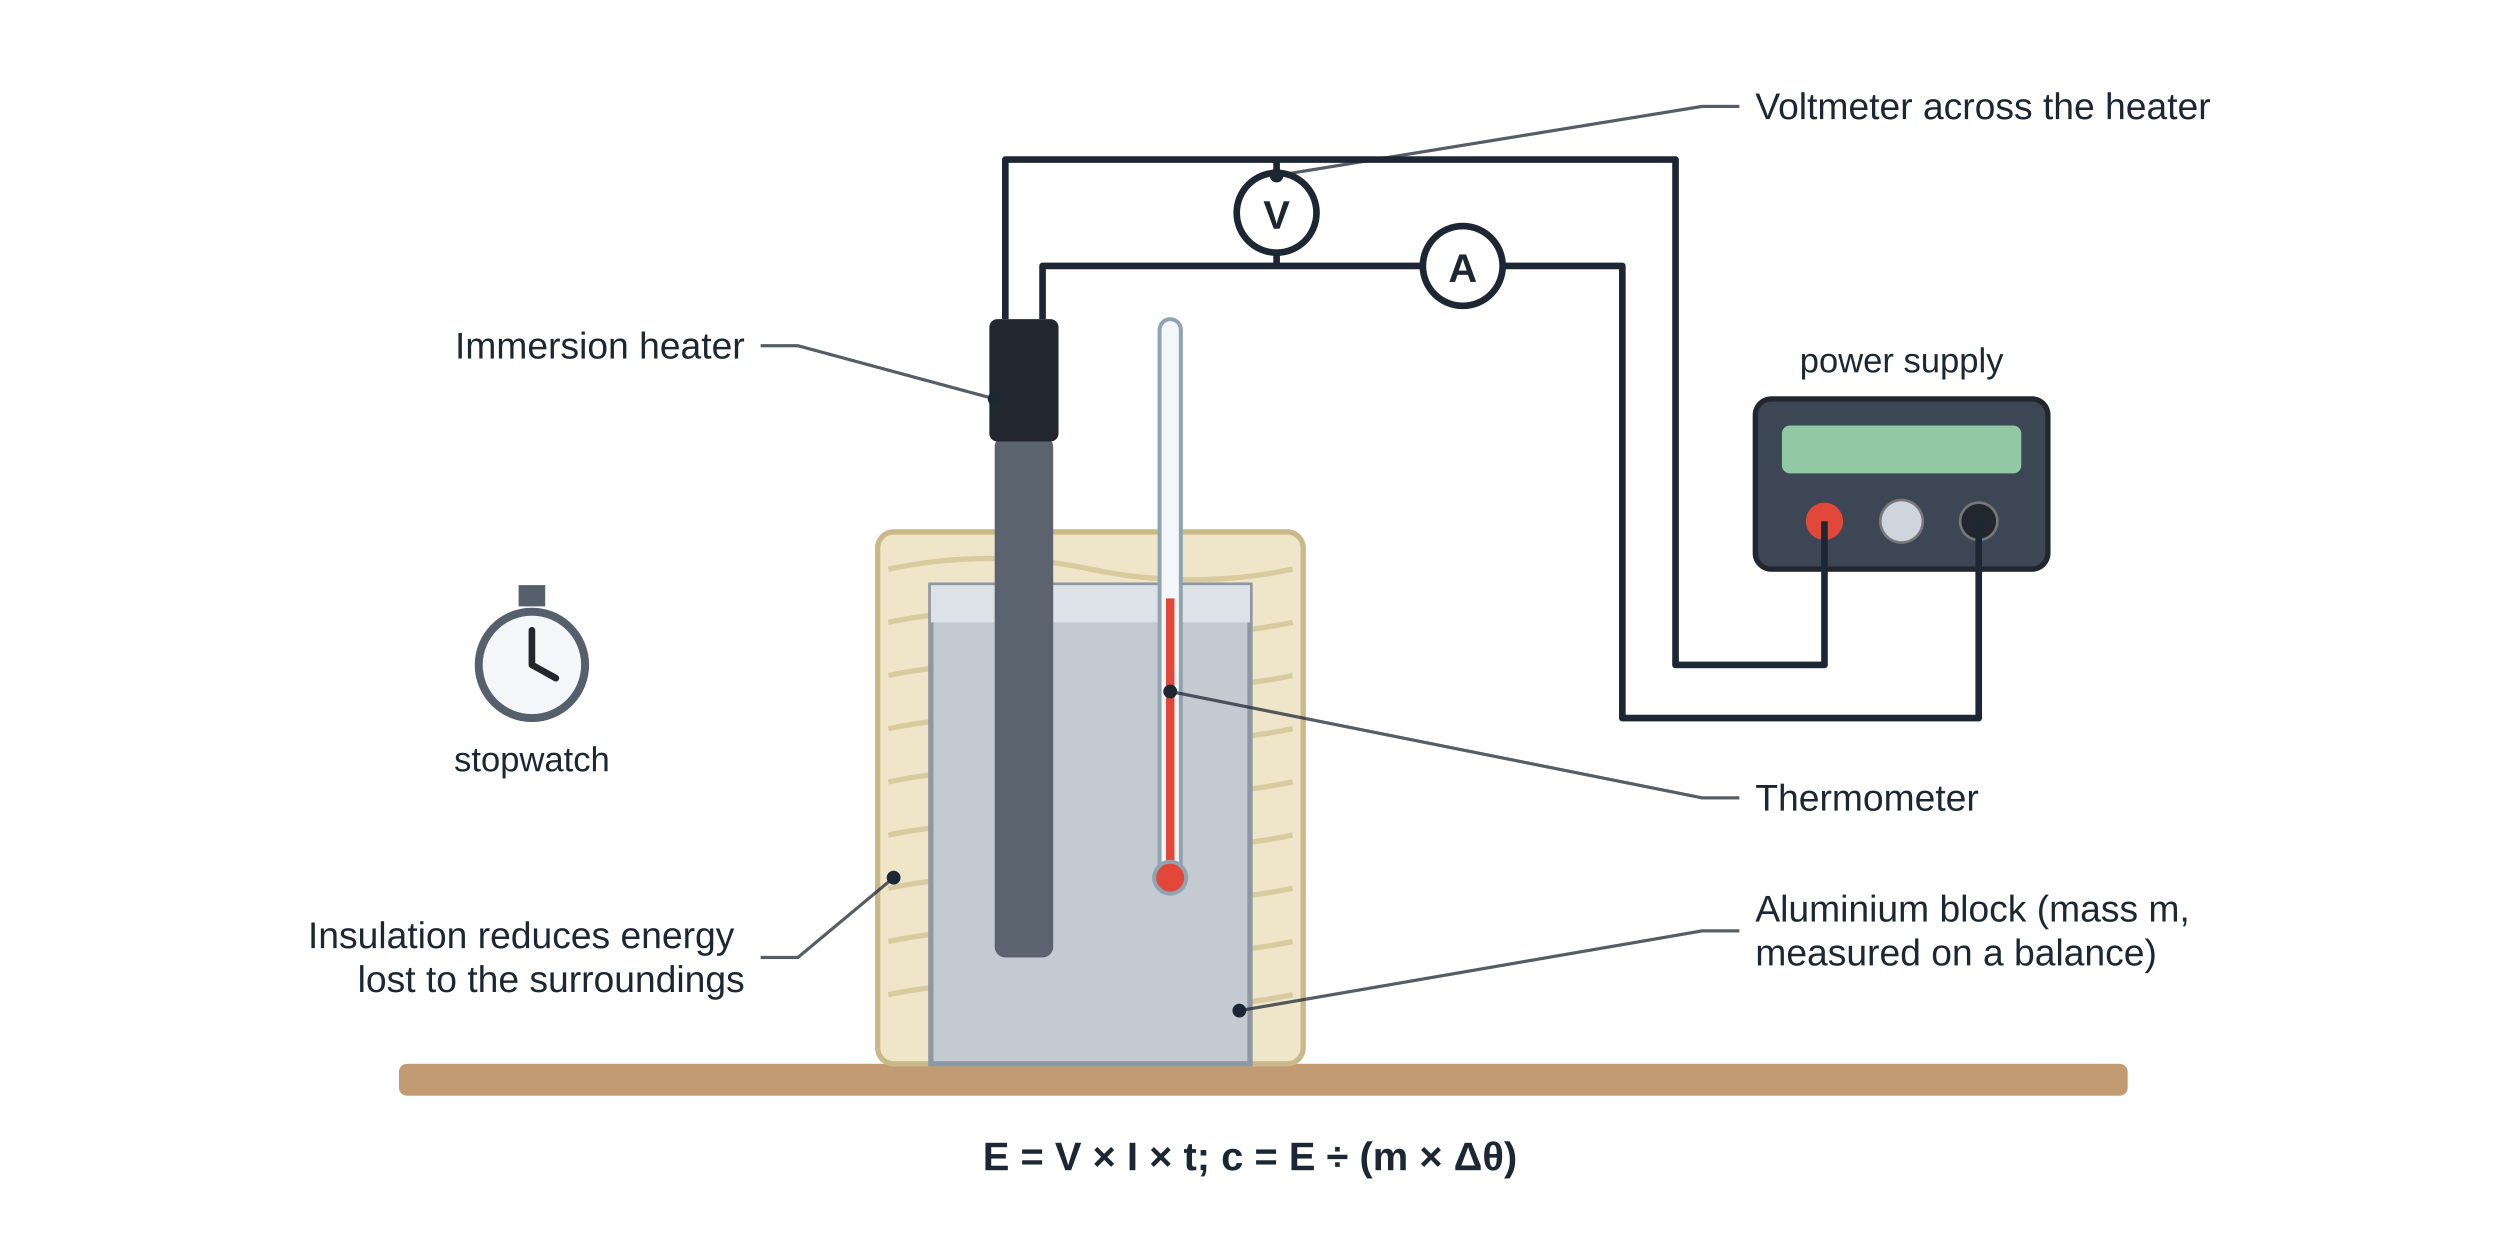
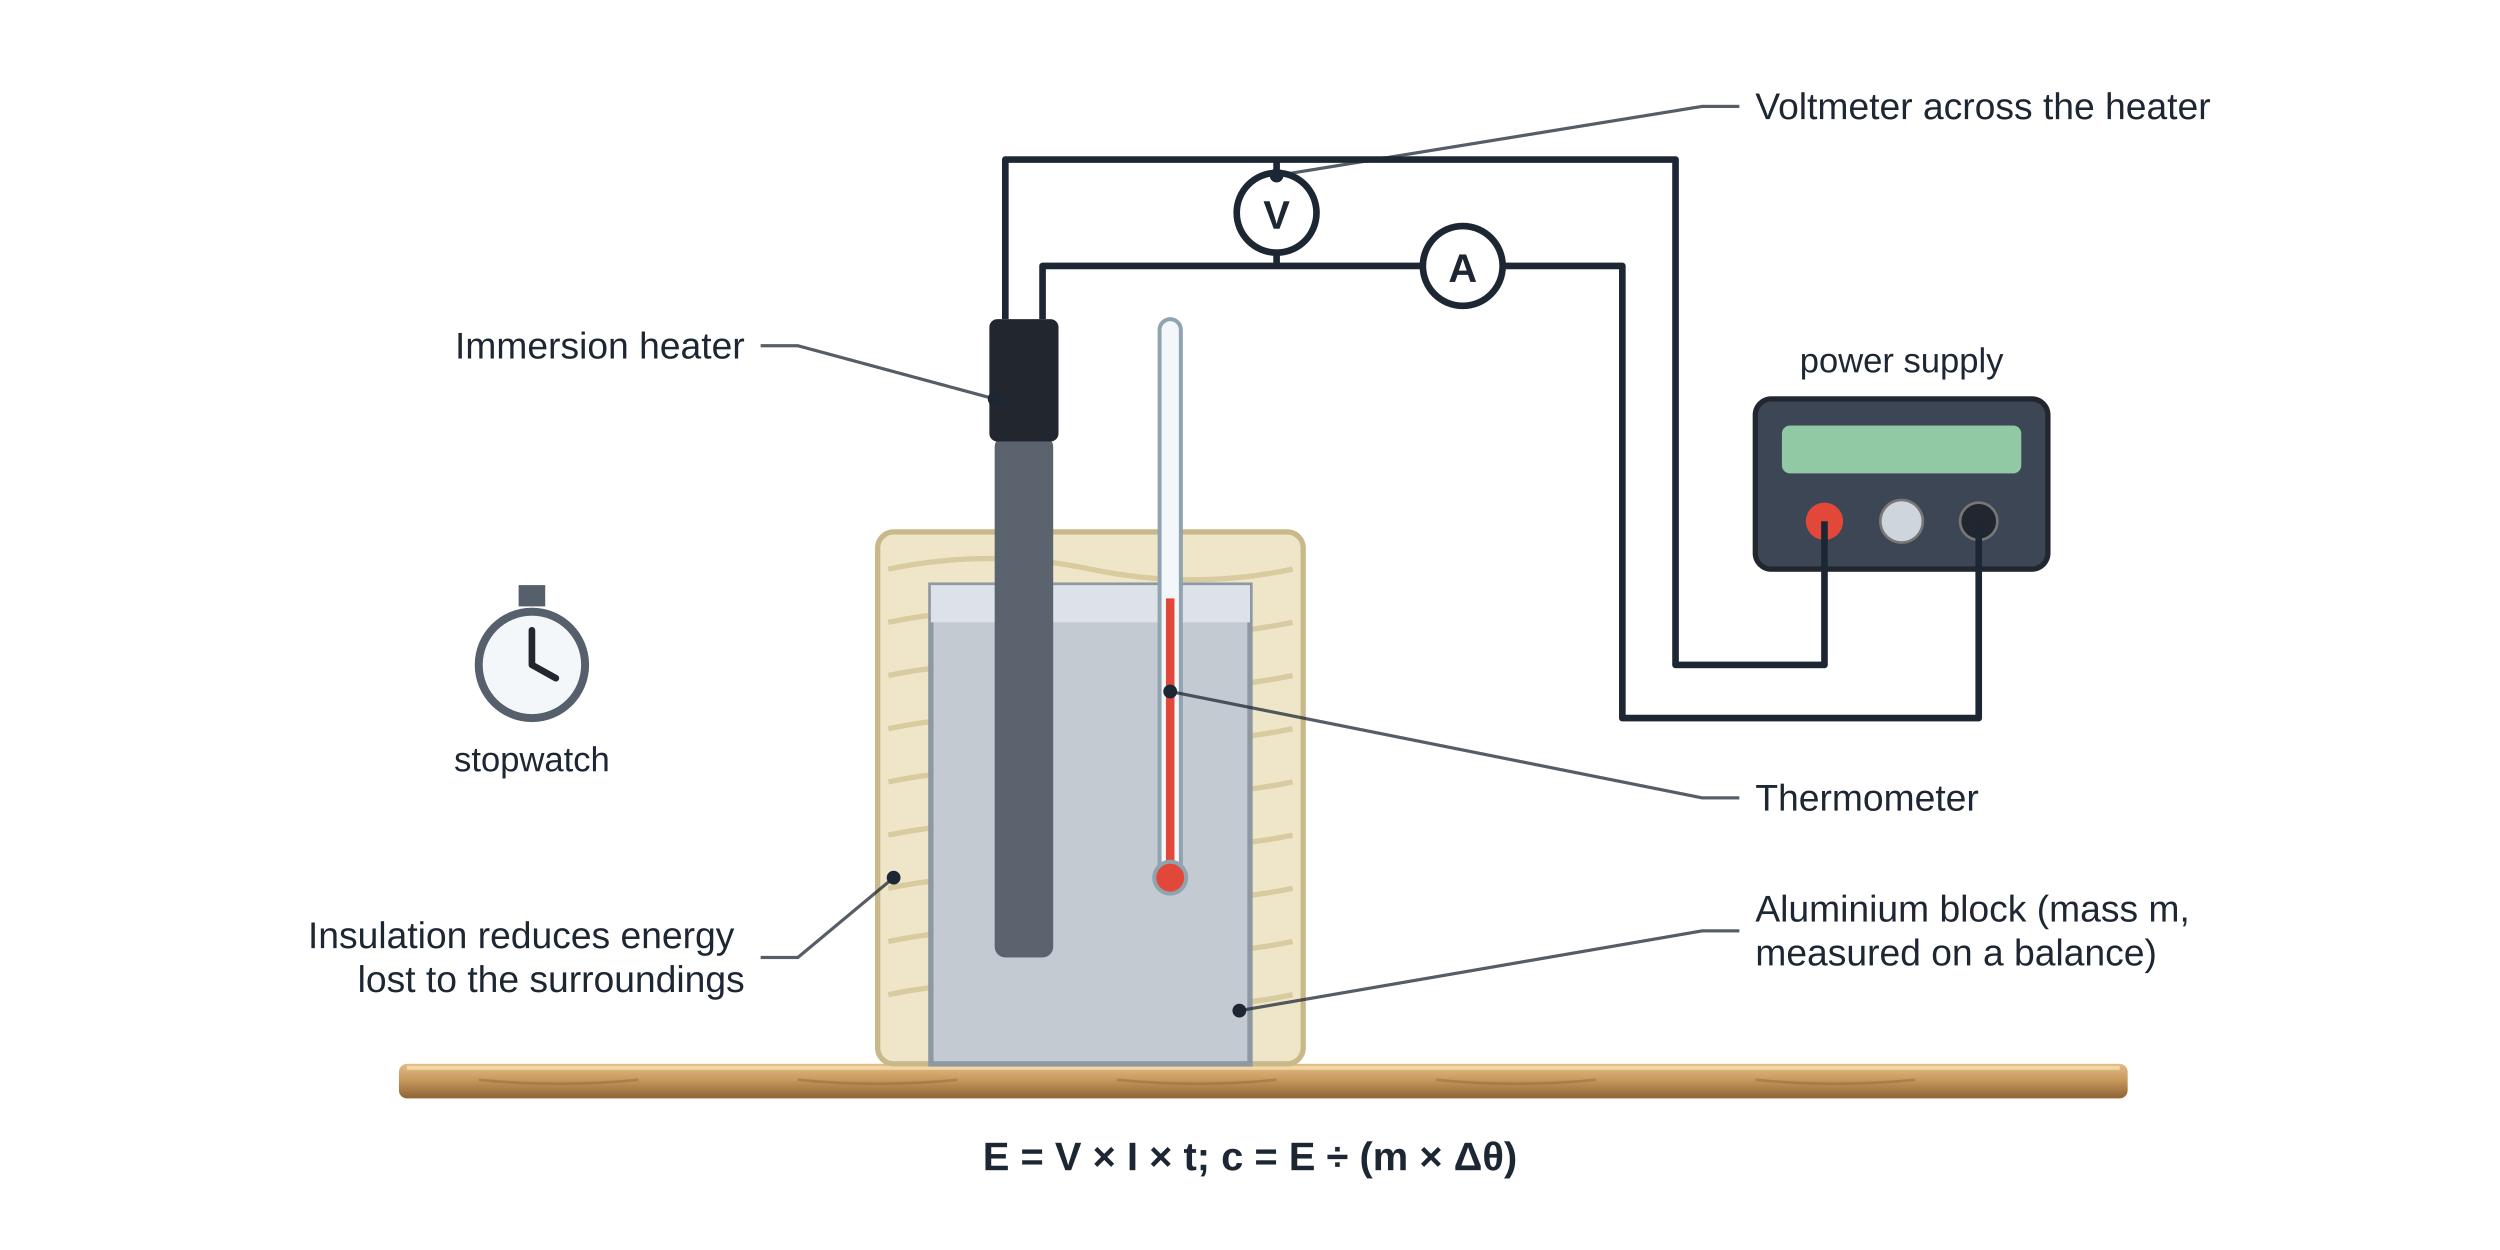
<svg xmlns="http://www.w3.org/2000/svg" viewBox="0 0 940 470" role="img" aria-label="Specific heat capacity practical: heater and thermometer in an insulated aluminium block" width="940" height="470" font-family="Arial, Helvetica, sans-serif" color="#1d2733">
  <rect x="0" y="0" width="940" height="470" fill="#ffffff" />
-   <defs />
-   <rect x="150" y="400" width="650" height="12" rx="3" fill="#b98a5a" opacity=".85" />
+   <defs>
+     <linearGradient id="sgL3wood" x1="0" x2="0" y1="0" y2="1">
+       <stop offset="0" stop-color="#e2bd86" />
+       <stop offset=".45" stop-color="#c99a5e" />
+       <stop offset="1" stop-color="#8e6334" />
+     </linearGradient>
+   </defs>
+   <rect x="150" y="400" width="650" height="13" rx="3" fill="url(#sgL3wood)" />
+   <path d="M153 401.5H797" stroke="#f6deb0" stroke-width="1.5" opacity=".8" />
+   <path d="M180 406q30 3 60 0" stroke="#8e6334" stroke-width="1" fill="none" opacity=".45" />
+   <path d="M300 406q30 3 60 0" stroke="#8e6334" stroke-width="1" fill="none" opacity=".45" />
+   <path d="M420 406q30 3 60 0" stroke="#8e6334" stroke-width="1" fill="none" opacity=".45" />
+   <path d="M540 406q30 3 60 0" stroke="#8e6334" stroke-width="1" fill="none" opacity=".45" />
+   <path d="M660 406q30 3 60 0" stroke="#8e6334" stroke-width="1" fill="none" opacity=".45" />
  <rect x="330" y="200" width="160" height="200" rx="6" fill="#efe6c9" stroke="#c9b98a" stroke-width="2" />
  <path d="M334 214q38 -8 76 0t76 0" stroke="#d8cba0" stroke-width="2" fill="none" />
  <path d="M334 234q38 -8 76 0t76 0" stroke="#d8cba0" stroke-width="2" fill="none" />
  <path d="M334 254q38 -8 76 0t76 0" stroke="#d8cba0" stroke-width="2" fill="none" />
  <path d="M334 274q38 -8 76 0t76 0" stroke="#d8cba0" stroke-width="2" fill="none" />
  <path d="M334 294q38 -8 76 0t76 0" stroke="#d8cba0" stroke-width="2" fill="none" />
  <path d="M334 314q38 -8 76 0t76 0" stroke="#d8cba0" stroke-width="2" fill="none" />
  <path d="M334 334q38 -8 76 0t76 0" stroke="#d8cba0" stroke-width="2" fill="none" />
  <path d="M334 354q38 -8 76 0t76 0" stroke="#d8cba0" stroke-width="2" fill="none" />
  <path d="M334 374q38 -8 76 0t76 0" stroke="#d8cba0" stroke-width="2" fill="none" />
  <rect x="350" y="220" width="120" height="180" fill="#c3cad2" stroke="#8e98a3" stroke-width="2" />
  <rect x="350" y="220" width="120" height="14" fill="#dde2e8" />
  <rect x="374" y="164" width="22" height="196" rx="4" fill="#5b636e" />
  <rect x="372" y="120" width="26" height="46" rx="3" fill="#22262e" />
  <rect x="436" y="120" width="8" height="210" rx="4" fill="#f4f7f9" stroke="#8fa3b0" stroke-width="1.5" />
  <rect x="438.4" y="225.0" width="3.2" height="105.0" fill="#e2483a" />
  <circle cx="440" cy="330" r="6" fill="#e2483a" stroke="#8fa3b0" stroke-width="1.5" />
  <rect x="660" y="150" width="110" height="64" rx="6" fill="#3d4654" stroke="#22262e" stroke-width="2" />
  <rect x="670" y="160" width="90" height="18" rx="3" fill="#9fe0b0" opacity=".85" />
  <circle cx="686" cy="196" r="7" fill="#e2483a" />
  <circle cx="744" cy="196" r="7" fill="#22262e" stroke="#777" />
  <circle cx="715" cy="196" r="8" fill="#cfd5dc" stroke="#777" />
  <text x="715.0" y="232.0" font-size="13" text-anchor="middle" class="sf-lab" fill="#1d2733"> </text>
  <path d="M378 120V60H630V250H686V196" stroke="#1d2733" stroke-width="2.5" fill="none" stroke-linejoin="round" />
  <path d="M392 120V100H535" stroke="#1d2733" stroke-width="2.5" fill="none" stroke-linejoin="round" />
  <circle cx="550" cy="100" r="15" fill="#ffffff" stroke="#1d2733" stroke-width="2.5" />
  <text x="550.0" y="106.0" font-size="15" text-anchor="middle" class="sf-lab" fill="#1d2733" font-weight="700">A</text>
  <path d="M565 100H610V270H744V196" stroke="#1d2733" stroke-width="2.5" fill="none" stroke-linejoin="round" />
  <path d="M480 60V65" stroke="#1d2733" stroke-width="2.5" fill="none" stroke-linejoin="round" />
  <circle cx="480" cy="80" r="15" fill="#ffffff" stroke="#1d2733" stroke-width="2.5" />
  <text x="480.0" y="86.0" font-size="15" text-anchor="middle" class="sf-lab" fill="#1d2733" font-weight="700">V</text>
  <path d="M480 95V100" stroke="#1d2733" stroke-width="2.5" fill="none" stroke-linejoin="round" />
  <text x="715.0" y="140.0" font-size="13" text-anchor="middle" class="sf-lab" fill="#1d2733">power supply</text>
  <circle cx="200" cy="250" r="20" fill="#f4f7f9" stroke="#55606c" stroke-width="3" />
  <rect x="195" y="220" width="10" height="8" fill="#55606c" />
  <path d="M200 250V237M200 250L209 255" stroke="#22262e" stroke-width="2.5" stroke-linecap="round" />
  <text x="200.0" y="290.0" font-size="13" text-anchor="middle" class="sf-lab" fill="#1d2733">stopwatch</text>
  <text x="470.0" y="440.0" font-size="15" text-anchor="middle" class="sf-lab" fill="#1d2733" font-weight="700">E = V × I × t;   c = E ÷ (m × Δθ)</text>
  <path d="M286.0 130.0L300.0 130.0L374.0 150.0" fill="none" stroke="#1d2733" stroke-width="1.2" opacity=".75" />
  <circle cx="374.0" cy="150.0" r="2.6" fill="#1d2733" />
  <g>
    <text x="280.0" y="134.8" text-anchor="end" class="sf-lab" fill="#1d2733" font-size="14">
      <tspan x="280.0" dy="0">Immersion heater</tspan>
    </text>
  </g>
  <path d="M286.0 360.0L300.0 360.0L336.0 330.0" fill="none" stroke="#1d2733" stroke-width="1.2" opacity=".75" />
  <circle cx="336.0" cy="330.0" r="2.6" fill="#1d2733" />
  <g>
    <text x="280.0" y="356.5" text-anchor="end" class="sf-lab" fill="#1d2733" font-size="14">
      <tspan x="280.0" dy="0">Insulation reduces energy</tspan>
      <tspan x="280.0" dy="16.5">lost to the surroundings</tspan>
    </text>
  </g>
  <path d="M654.0 40.0L640.0 40.0L480.0 66.0" fill="none" stroke="#1d2733" stroke-width="1.2" opacity=".75" />
  <circle cx="480.0" cy="66.0" r="2.6" fill="#1d2733" />
  <g>
    <text x="660.0" y="44.8" text-anchor="start" class="sf-lab" fill="#1d2733" font-size="14">
      <tspan x="660.0" dy="0">Voltmeter across the heater</tspan>
    </text>
  </g>
  <path d="M654.0 300.0L640.0 300.0L440.0 260.0" fill="none" stroke="#1d2733" stroke-width="1.2" opacity=".75" />
  <circle cx="440.0" cy="260.0" r="2.6" fill="#1d2733" />
  <g>
    <text x="660.0" y="304.8" text-anchor="start" class="sf-lab" fill="#1d2733" font-size="14">
      <tspan x="660.0" dy="0">Thermometer</tspan>
    </text>
  </g>
  <path d="M654.0 350.0L640.0 350.0L466.0 380.0" fill="none" stroke="#1d2733" stroke-width="1.2" opacity=".75" />
  <circle cx="466.0" cy="380.0" r="2.6" fill="#1d2733" />
  <g>
    <text x="660.0" y="346.5" text-anchor="start" class="sf-lab" fill="#1d2733" font-size="14">
      <tspan x="660.0" dy="0">Aluminium block (mass m,</tspan>
      <tspan x="660.0" dy="16.5">measured on a balance)</tspan>
    </text>
  </g>
</svg>
